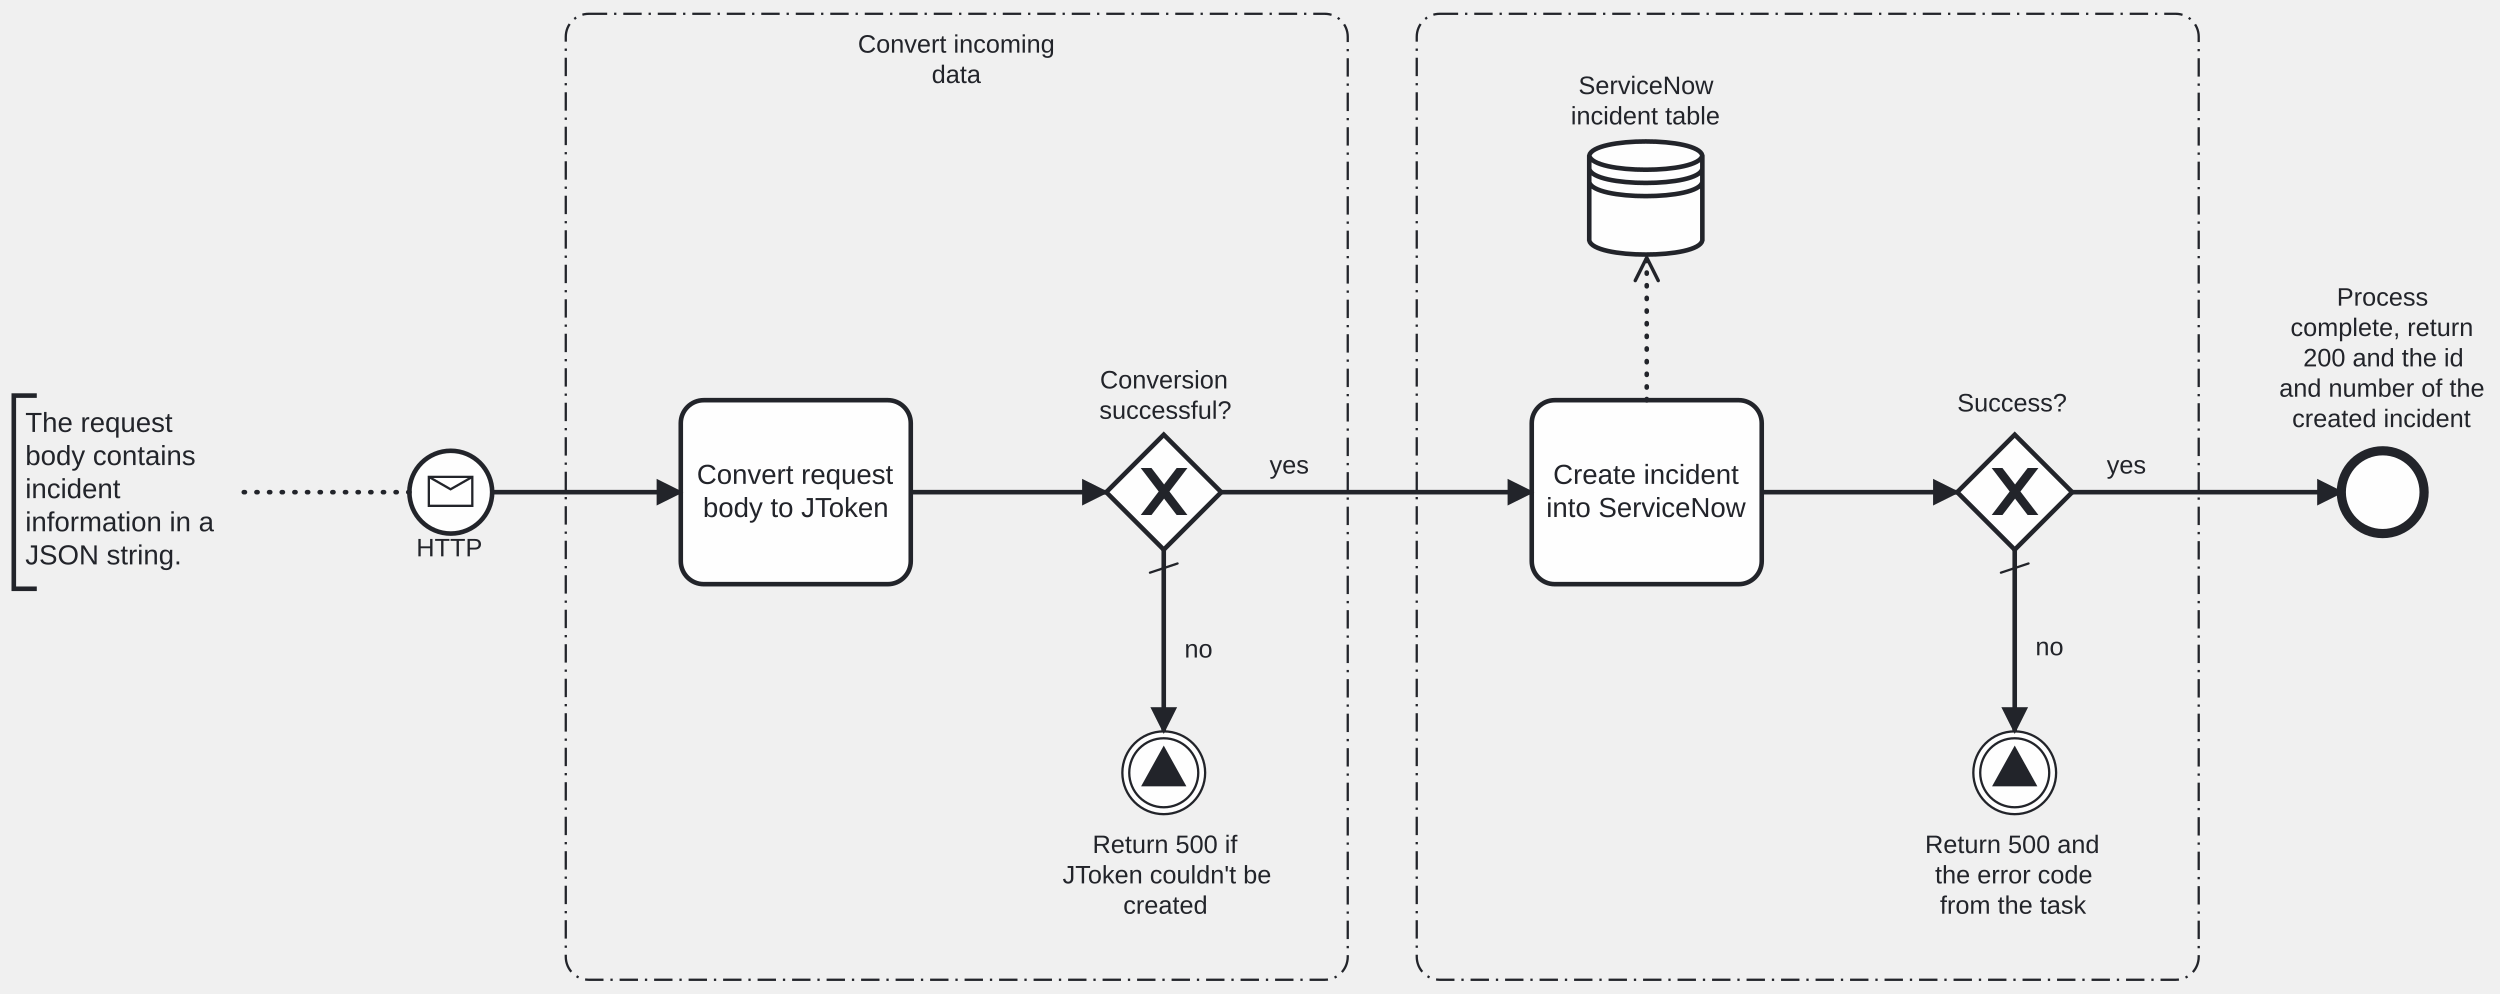
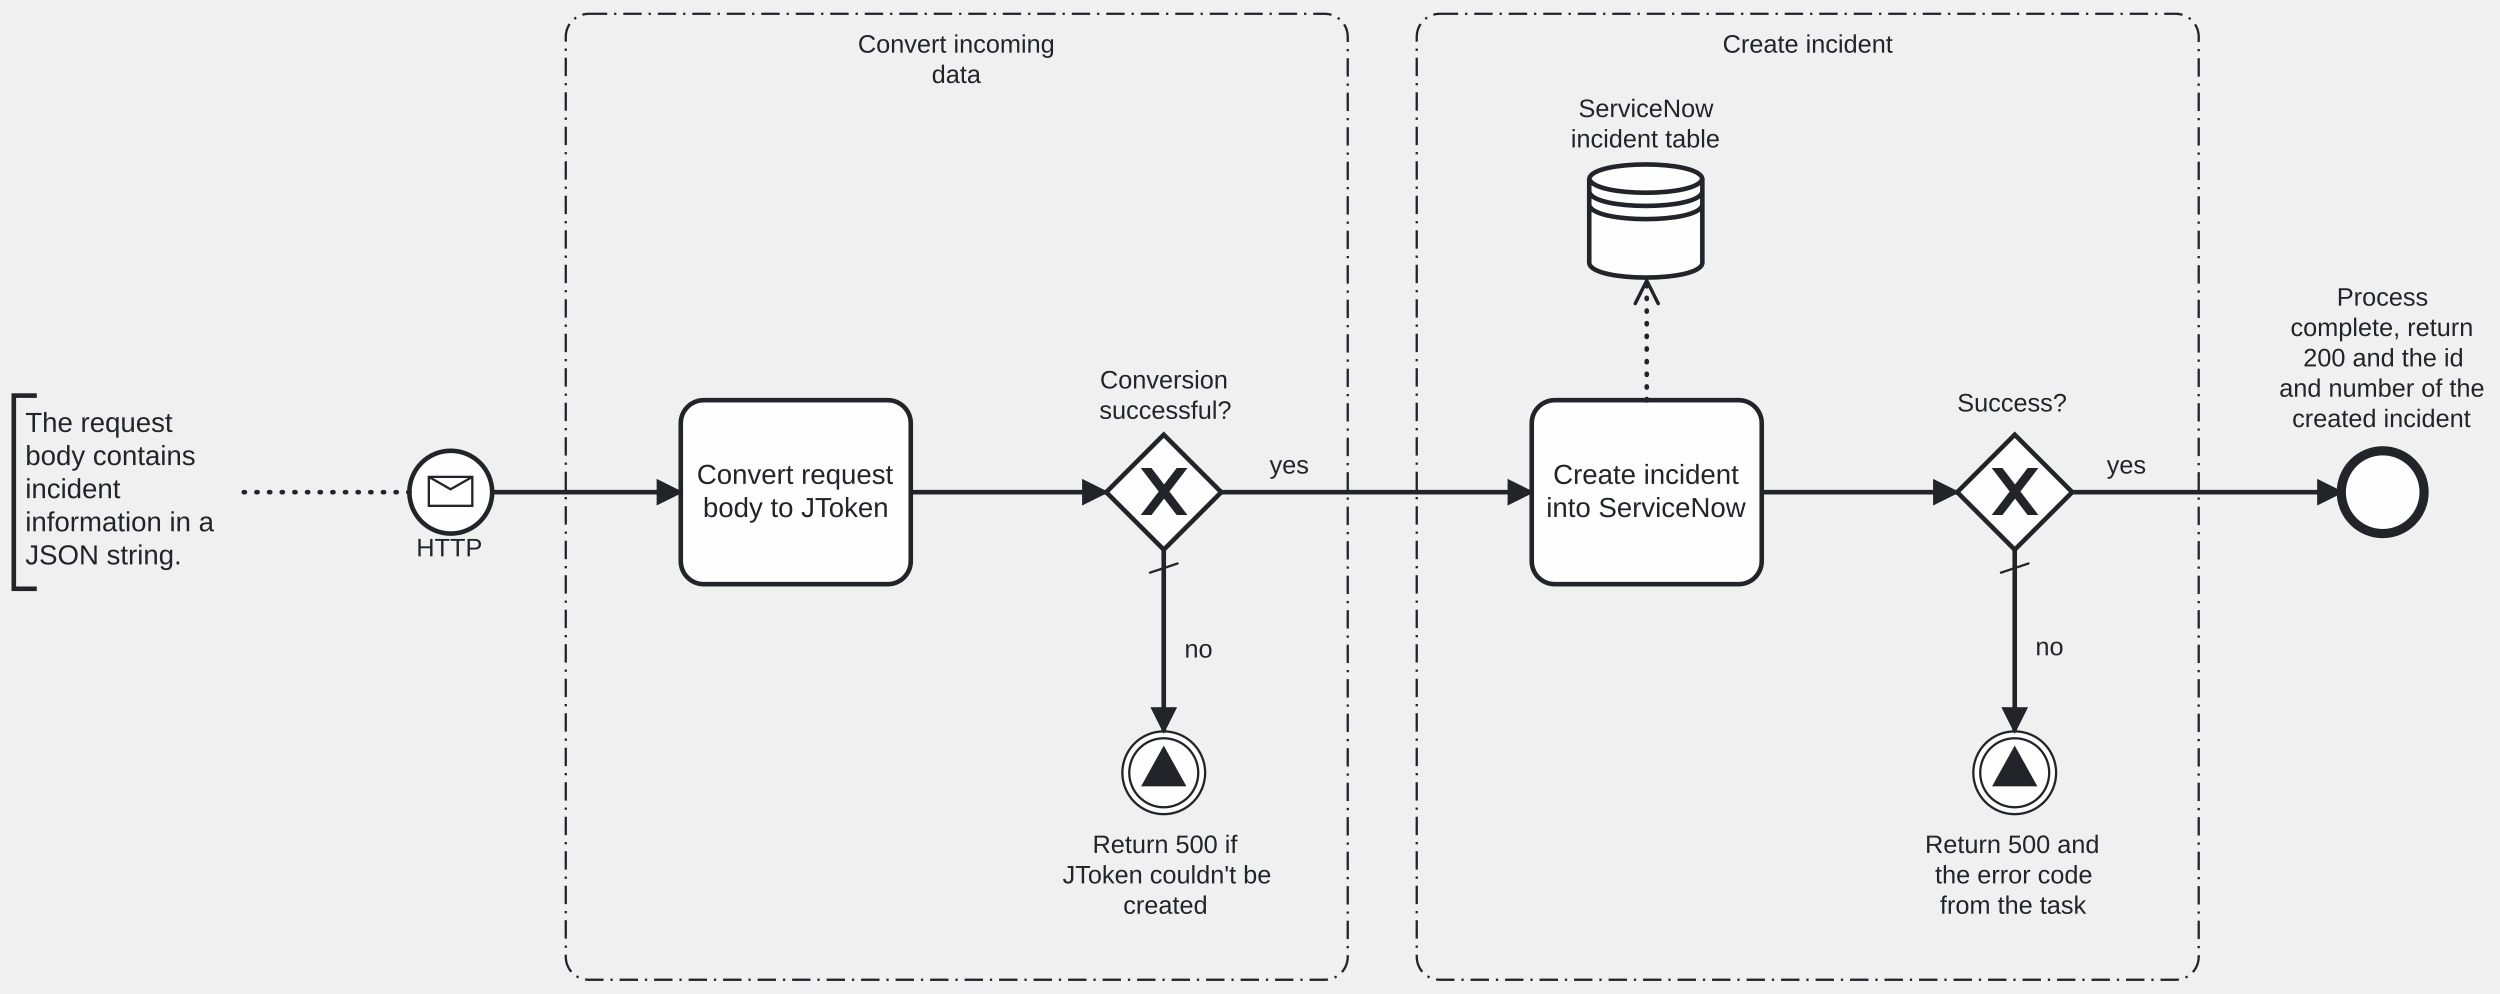
<svg xmlns="http://www.w3.org/2000/svg" width="1087" height="432" viewBox="284 44 1087 432" version="1.1">
  <defs>
-     <marker id="association-end-_FFFFFF-hsl_225_10_15_-25hxjv2nbb4nf8izo8qj4i98a" viewBox="0 0 20 20" refX="12" refY="10" markerWidth="10" markerHeight="10" orient="auto">
+     <marker id="association-end-_FFFFFF-hsl_225_10_15_-2j806btnsemmbc41x1rr88en9" viewBox="0 0 20 20" refX="12" refY="10" markerWidth="10" markerHeight="10" orient="auto">
      <path d="M 1 5 L 11 10 L 1 15" style="fill: none; stroke-width: 1.5px; stroke-linecap: round; stroke-dasharray: 10000, 1; stroke: rgb(34, 36, 42);" />
    </marker>
-     <marker id="sequenceflow-end-_FFFFFF-hsl_225_10_15_-25hxjv2nbb4nf8izo8qj4i98a" viewBox="0 0 20 20" refX="11" refY="10" markerWidth="10" markerHeight="10" orient="auto">
+     <marker id="sequenceflow-end-_FFFFFF-hsl_225_10_15_-2j806btnsemmbc41x1rr88en9" viewBox="0 0 20 20" refX="11" refY="10" markerWidth="10" markerHeight="10" orient="auto">
      <path d="M 1 5 L 11 10 L 1 15 Z" style="fill: rgb(34, 36, 42); stroke-width: 1px; stroke-linecap: round; stroke-dasharray: 10000, 1; stroke: rgb(34, 36, 42);" />
    </marker>
-     <marker id="conditional-default-flow-marker-_FFFFFF-hsl_225_10_15_-25hxjv2nbb4nf8izo8qj4i98a" viewBox="0 0 20 20" refX="0" refY="10" markerWidth="10" markerHeight="10" orient="auto">
+     <marker id="conditional-default-flow-marker-_FFFFFF-hsl_225_10_15_-2j806btnsemmbc41x1rr88en9" viewBox="0 0 20 20" refX="0" refY="10" markerWidth="10" markerHeight="10" orient="auto">
      <path d="M 6 4 L 10 16" style="fill: rgb(34, 36, 42); stroke-width: 1px; stroke-linecap: round; stroke-dasharray: 10000, 1; stroke: rgb(34, 36, 42);" />
    </marker>
  </defs>
  <g class="djs-group">
    <g class="djs-element djs-shape" data-element-id="StartEvent_1" style="display: block;" transform="matrix(1 0 0 1 462 240)">
      <g class="djs-visual">
        <circle cx="18" cy="18" r="18" style="stroke: rgb(34, 36, 42); stroke-width: 2px; fill: rgb(255, 255, 255); fill-opacity: 0.95;" />
        <path d="m 8.46,11.34 l 0,12.6 l 18.9,0 l 0,-12.6 z l 9.45,5.4 l 9.45,-5.4" style="fill: rgb(255, 255, 255); stroke-width: 1px; stroke: rgb(34, 36, 42);" />
      </g>
      <rect class="djs-hit djs-hit-all" x="0" y="0" width="36" height="36" style="fill: none; stroke-opacity: 0; stroke: white; stroke-width: 15px;" />
      <rect x="-6" y="-6" rx="3" width="48" height="48" class="djs-outline" style="fill: none;" />
    </g>
  </g>
  <g class="djs-group">
    <g class="djs-element djs-shape" data-element-id="StartEvent_1_label" style="display: block;" transform="matrix(1 0 0 1 465 276)">
      <g class="djs-visual">
        <text lineHeight="1.2" class="djs-label" style="font-family: Arial, sans-serif; font-size: 11px; font-weight: normal; fill: rgb(34, 36, 42);">
          <tspan x="0" y="9.9">HTTP</tspan>
        </text>
      </g>
      <rect class="djs-hit djs-hit-all" x="0" y="0" width="30" height="14" style="fill: none; stroke-opacity: 0; stroke: white; stroke-width: 15px;" />
      <rect x="-6" y="-6" rx="3" width="42" height="26" class="djs-outline" style="fill: none;" />
    </g>
  </g>
  <g class="djs-group">
    <g class="djs-element djs-shape" data-element-id="Activity_0xjcdr9" style="display: block;" transform="matrix(1 0 0 1 950 218)">
      <g class="djs-visual">
        <rect x="0" y="0" width="100" height="80" rx="10" ry="10" style="stroke: rgb(34, 36, 42); stroke-width: 2px; fill: rgb(255, 255, 255); fill-opacity: 0.95;" />
        <text lineHeight="1.2" class="djs-label" style="font-family: Arial, sans-serif; font-size: 12px; font-weight: normal; fill: rgb(34, 36, 42);">
          <tspan x="9.311" y="36.4">Create incident </tspan>
          <tspan x="6.316" y="50.8">into ServiceNow</tspan>
        </text>
      </g>
      <rect class="djs-hit djs-hit-all" x="0" y="0" width="100" height="80" style="fill: none; stroke-opacity: 0; stroke: white; stroke-width: 15px;" />
      <rect x="-6" y="-6" rx="3" width="112" height="92" class="djs-outline" style="fill: none;" />
    </g>
  </g>
  <g class="djs-group">
    <g class="djs-element djs-shape" data-element-id="Gateway_0ylhidb" style="display: block;" transform="matrix(1 0 0 1 1135 233)">
      <g class="djs-visual">
        <polygon points="25,0 50,25 25,50 0,25" style="stroke: rgb(34, 36, 42); stroke-width: 2px; fill: rgb(255, 255, 255); fill-opacity: 0.95;" />
        <path d="m 16,15 7.429,9.714 -7.429,9.714 3.429,0 5.714,-7.464 5.714,7.464 3.429,0 -7.429,-9.714 7.429,-9.714 -3.429,0 -5.714,7.464 -5.714,-7.464 -3.429,0 z" style="fill: rgb(34, 36, 42); stroke-width: 1px; stroke: rgb(34, 36, 42);" />
      </g>
      <rect class="djs-hit djs-hit-all" x="0" y="0" width="50" height="50" style="fill: none; stroke-opacity: 0; stroke: white; stroke-width: 15px;" />
      <rect x="-6" y="-6" rx="3" width="62" height="62" class="djs-outline" style="fill: none;" />
    </g>
  </g>
  <g class="djs-group">
    <g class="djs-element djs-shape" data-element-id="Gateway_0ylhidb_label" style="display: block;" transform="matrix(1 0 0 1 1135 213)">
      <g class="djs-visual">
        <text lineHeight="1.2" class="djs-label" style="font-family: Arial, sans-serif; font-size: 11px; font-weight: normal; fill: rgb(34, 36, 42);">
          <tspan x="0" y="9.9">Success?</tspan>
        </text>
      </g>
      <rect class="djs-hit djs-hit-all" x="0" y="0" width="49" height="14" style="fill: none; stroke-opacity: 0; stroke: white; stroke-width: 15px;" />
      <rect x="-6" y="-6" rx="3" width="61" height="26" class="djs-outline" style="fill: none;" />
    </g>
  </g>
  <g class="djs-group">
    <g class="djs-element djs-shape" data-element-id="Event_0plfp60" style="display: block;" transform="matrix(1 0 0 1 1302 240)">
      <g class="djs-visual">
        <circle cx="18" cy="18" r="18" style="stroke: rgb(34, 36, 42); stroke-width: 4px; fill: rgb(255, 255, 255); fill-opacity: 0.95;" />
      </g>
      <rect class="djs-hit djs-hit-all" x="0" y="0" width="36" height="36" style="fill: none; stroke-opacity: 0; stroke: white; stroke-width: 15px;" />
      <rect x="-6" y="-6" rx="3" width="48" height="48" class="djs-outline" style="fill: none;" />
    </g>
  </g>
  <g class="djs-group">
    <g class="djs-element djs-shape" data-element-id="Event_0plfp60_label" style="display: block;" transform="matrix(1 0 0 1 1275 167)">
      <g class="djs-visual">
        <text lineHeight="1.2" class="djs-label" style="font-family: Arial, sans-serif; font-size: 11px; font-weight: normal; fill: rgb(34, 36, 42);">
          <tspan x="25.041" y="9.9">Process </tspan>
          <tspan x="4.901" y="23.1">complete, return </tspan>
          <tspan x="10.445" y="36.3">200 and the id </tspan>
          <tspan x="0" y="49.5">and number of the</tspan>
          <tspan x="5.614" y="62.7">created incident</tspan>
        </text>
      </g>
      <rect class="djs-hit djs-hit-all" x="0" y="0" width="90" height="66" style="fill: none; stroke-opacity: 0; stroke: white; stroke-width: 15px;" />
      <rect x="-6" y="-6" rx="3" width="102" height="78" class="djs-outline" style="fill: none;" />
    </g>
  </g>
  <g class="djs-group">
    <g class="djs-element djs-shape" data-element-id="Event_0dpbl5u" style="display: block;" transform="matrix(1 0 0 1 1142 362)">
      <g class="djs-visual">
        <circle cx="18" cy="18" r="18" style="stroke: rgb(34, 36, 42); stroke-width: 1px; fill: rgb(255, 255, 255); fill-opacity: 0.95;" />
        <circle cx="18" cy="18" r="15" style="stroke: rgb(34, 36, 42); stroke-width: 1px; fill: none;" />
        <path d="M 18,7.2 l 9,16.2 l -18,0 Z" style="fill: rgb(34, 36, 42); stroke-width: 1px; stroke: rgb(34, 36, 42);" />
      </g>
      <rect class="djs-hit djs-hit-all" x="0" y="0" width="36" height="36" style="fill: none; stroke-opacity: 0; stroke: white; stroke-width: 15px;" />
      <rect x="-6" y="-6" rx="3" width="48" height="48" class="djs-outline" style="fill: none;" />
    </g>
  </g>
  <g class="djs-group">
    <g class="djs-element djs-shape" data-element-id="Event_0dpbl5u_label" style="display: block;" transform="matrix(1 0 0 1 1121 405)">
      <g class="djs-visual">
        <text lineHeight="1.2" class="djs-label" style="font-family: Arial, sans-serif; font-size: 11px; font-weight: normal; fill: rgb(34, 36, 42);">
          <tspan x="0" y="9.9">Return 500 and </tspan>
          <tspan x="4.343" y="23.1">the error code </tspan>
          <tspan x="6.486" y="36.3">from the task</tspan>
        </text>
      </g>
      <rect class="djs-hit djs-hit-all" x="0" y="0" width="77" height="40" style="fill: none; stroke-opacity: 0; stroke: white; stroke-width: 15px;" />
      <rect x="-6" y="-6" rx="3" width="89" height="52" class="djs-outline" style="fill: none;" />
    </g>
  </g>
  <g class="djs-group">
-     <g class="djs-element djs-shape" data-element-id="DataStoreReference_1fmjjh9" style="display: block;" transform="matrix(1 0 0 1 975 105)">
+     <g class="djs-element djs-shape" data-element-id="DataStoreReference_1fmjjh9" style="display: block;" transform="matrix(1 0 0 1 975 115)">
      <g class="djs-visual">
        <path d="m  0,6.65 l  0,36.885 c  1.639,8.197 47.541,8.197  49.18,0 l  0,-36.885 c -1.639,-8.197 -47.541,-8.197 -49.18,0c  1.639,8.197 47.541,8.197  49.18,0 m  -49.18,5.738c  1.639,8.197 47.541,8.197 49.18,0m  -49.18,5.738c  1.639,8.197 47.541,8.197  49.18,0" style="fill: rgb(255, 255, 255); stroke-width: 2px; stroke: rgb(34, 36, 42); fill-opacity: 0.95;" />
      </g>
      <rect class="djs-hit djs-hit-all" x="0" y="0" width="50" height="50" style="fill: none; stroke-opacity: 0; stroke: white; stroke-width: 15px;" />
      <rect x="-6" y="-6" rx="3" width="62" height="62" class="djs-outline" style="fill: none;" />
    </g>
  </g>
  <g class="djs-group">
-     <g class="djs-element djs-shape" data-element-id="DataStoreReference_1fmjjh9_label" style="display: block;" transform="matrix(1 0 0 1 967 75)">
+     <g class="djs-element djs-shape" data-element-id="DataStoreReference_1fmjjh9_label" style="display: block;" transform="matrix(1 0 0 1 967 85)">
      <g class="djs-visual">
        <text lineHeight="1.2" class="djs-label" style="font-family: Arial, sans-serif; font-size: 11px; font-weight: normal; fill: rgb(34, 36, 42);">
          <tspan x="3.316" y="9.9">ServiceNow </tspan>
          <tspan x="0" y="23.1">incident table</tspan>
        </text>
      </g>
      <rect class="djs-hit djs-hit-all" x="0" y="0" width="66" height="27" style="fill: none; stroke-opacity: 0; stroke: white; stroke-width: 15px;" />
      <rect x="-6" y="-6" rx="3" width="78" height="39" class="djs-outline" style="fill: none;" />
    </g>
  </g>
  <g class="djs-group">
    <g class="djs-element djs-shape" data-element-id="Activity_02qu1ux" style="display: block;" transform="matrix(1 0 0 1 580 218)">
      <g class="djs-visual">
        <rect x="0" y="0" width="100" height="80" rx="10" ry="10" style="stroke: rgb(34, 36, 42); stroke-width: 2px; fill: rgb(255, 255, 255); fill-opacity: 0.95;" />
        <text lineHeight="1.2" class="djs-label" style="font-family: Arial, sans-serif; font-size: 12px; font-weight: normal; fill: rgb(34, 36, 42);">
          <tspan x="6.979" y="36.4">Convert request</tspan>
          <tspan x="9.635" y="50.8">body to JToken</tspan>
        </text>
      </g>
      <rect class="djs-hit djs-hit-all" x="0" y="0" width="100" height="80" style="fill: none; stroke-opacity: 0; stroke: white; stroke-width: 15px;" />
      <rect x="-6" y="-6" rx="3" width="112" height="92" class="djs-outline" style="fill: none;" />
    </g>
  </g>
  <g class="djs-group">
    <g class="djs-element djs-shape" data-element-id="Gateway_143g20b" style="display: block;" transform="matrix(1 0 0 1 765 233)">
      <g class="djs-visual">
        <polygon points="25,0 50,25 25,50 0,25" style="stroke: rgb(34, 36, 42); stroke-width: 2px; fill: rgb(255, 255, 255); fill-opacity: 0.95;" />
        <path d="m 16,15 7.429,9.714 -7.429,9.714 3.429,0 5.714,-7.464 5.714,7.464 3.429,0 -7.429,-9.714 7.429,-9.714 -3.429,0 -5.714,7.464 -5.714,-7.464 -3.429,0 z" style="fill: rgb(34, 36, 42); stroke-width: 1px; stroke: rgb(34, 36, 42);" />
      </g>
      <rect class="djs-hit djs-hit-all" x="0" y="0" width="50" height="50" style="fill: none; stroke-opacity: 0; stroke: white; stroke-width: 15px;" />
      <rect x="-6" y="-6" rx="3" width="62" height="62" class="djs-outline" style="fill: none;" />
    </g>
  </g>
  <g class="djs-group">
    <g class="djs-element djs-shape" data-element-id="Gateway_143g20b_label" style="display: block;" transform="matrix(1 0 0 1 762 203)">
      <g class="djs-visual">
        <text lineHeight="1.2" class="djs-label" style="font-family: Arial, sans-serif; font-size: 11px; font-weight: normal; fill: rgb(34, 36, 42);">
          <tspan x="0.249" y="9.9">Conversion </tspan>
          <tspan x="0" y="23.1">successful?</tspan>
        </text>
      </g>
      <rect class="djs-hit djs-hit-all" x="0" y="0" width="57" height="27" style="fill: none; stroke-opacity: 0; stroke: white; stroke-width: 15px;" />
      <rect x="-6" y="-6" rx="3" width="69" height="39" class="djs-outline" style="fill: none;" />
    </g>
  </g>
  <g class="djs-group">
    <g class="djs-element djs-shape" data-element-id="Event_1plumsy" style="display: block;" transform="matrix(1 0 0 1 772 362)">
      <g class="djs-visual">
        <circle cx="18" cy="18" r="18" style="stroke: rgb(34, 36, 42); stroke-width: 1px; fill: rgb(255, 255, 255); fill-opacity: 0.95;" />
        <circle cx="18" cy="18" r="15" style="stroke: rgb(34, 36, 42); stroke-width: 1px; fill: none;" />
        <path d="M 18,7.2 l 9,16.2 l -18,0 Z" style="fill: rgb(34, 36, 42); stroke-width: 1px; stroke: rgb(34, 36, 42);" />
      </g>
      <rect class="djs-hit djs-hit-all" x="0" y="0" width="36" height="36" style="fill: none; stroke-opacity: 0; stroke: white; stroke-width: 15px;" />
      <rect x="-6" y="-6" rx="3" width="48" height="48" class="djs-outline" style="fill: none;" />
    </g>
  </g>
  <g class="djs-group">
    <g class="djs-element djs-shape" data-element-id="Event_1plumsy_label" style="display: block;" transform="matrix(1 0 0 1 746 405)">
      <g class="djs-visual">
        <text lineHeight="1.2" class="djs-label" style="font-family: Arial, sans-serif; font-size: 11px; font-weight: normal; fill: rgb(34, 36, 42);">
          <tspan x="13.031" y="9.9">Return 500 if </tspan>
          <tspan x="0" y="23.1">JToken couldn't be</tspan>
          <tspan x="26.374" y="36.3">created</tspan>
        </text>
      </g>
      <rect class="djs-hit djs-hit-all" x="0" y="0" width="90" height="40" style="fill: none; stroke-opacity: 0; stroke: white; stroke-width: 15px;" />
      <rect x="-6" y="-6" rx="3" width="102" height="52" class="djs-outline" style="fill: none;" />
    </g>
  </g>
  <g class="djs-group">
    <g class="djs-element djs-shape" data-element-id="TextAnnotation_0amdfyz" style="display: block;" transform="matrix(1 0 0 1 290 216)">
      <g class="djs-visual">
        <rect x="0" y="0" width="100" height="84" rx="0" ry="0" style="stroke: none; stroke-width: 2px; fill: none;" />
        <path d="m 0, 0 m 10,0 l -10,0 l 0,84 l 10,0" style="fill: none; stroke-width: 2px; stroke: rgb(34, 36, 42);" />
        <text lineHeight="1.2" class="djs-label" style="font-family: Arial, sans-serif; font-size: 12px; font-weight: normal; fill: rgb(34, 36, 42);">
          <tspan x="5" y="15.8">The request </tspan>
          <tspan x="5" y="30.2">body contains </tspan>
          <tspan x="5" y="44.6">incident </tspan>
          <tspan x="5" y="59">information in a </tspan>
          <tspan x="5" y="73.4">JSON string.</tspan>
        </text>
      </g>
      <rect class="djs-hit djs-hit-all" x="0" y="0" width="100" height="84" style="fill: none; stroke-opacity: 0; stroke: white; stroke-width: 15px;" />
      <rect x="-6" y="-6" rx="3" width="112" height="96" class="djs-outline" style="fill: none;" />
    </g>
  </g>
  <g class="djs-group">
    <g class="djs-element djs-shape djs-frame" data-element-id="Group_0xky16s" style="display: block;" transform="matrix(1 0 0 1 530 50)">
      <g class="djs-visual">
        <rect x="0" y="0" width="340" height="420" rx="10" ry="10" style="stroke: rgb(34, 36, 42); stroke-width: 1px; fill: none; stroke-dasharray: 8, 3, 1, 3; pointer-events: none;" />
      </g>
      <rect class="djs-hit djs-hit-stroke" x="0" y="0" width="340" height="420" style="fill: none; stroke-opacity: 0; stroke: white; stroke-width: 15px;" />
      <rect x="-6" y="-6" rx="3" width="352" height="432" class="djs-outline" style="fill: none;" />
    </g>
  </g>
  <g class="djs-group">
    <g class="djs-element djs-shape" data-element-id="Group_0xky16s_label" style="display: block;" transform="matrix(1 0 0 1 657 57)">
      <g class="djs-visual">
        <text lineHeight="1.2" class="djs-label" style="font-family: Arial, sans-serif; font-size: 11px; font-weight: normal; fill: rgb(34, 36, 42);">
          <tspan x="0" y="9.9">Convert incoming </tspan>
          <tspan x="32.092" y="23.1">data</tspan>
        </text>
      </g>
      <rect class="djs-hit djs-hit-all" x="0" y="0" width="87" height="27" style="fill: none; stroke-opacity: 0; stroke: white; stroke-width: 15px;" />
      <rect x="-6" y="-6" rx="3" width="99" height="39" class="djs-outline" style="fill: none;" />
    </g>
  </g>
  <g class="djs-group">
    <g class="djs-element djs-shape djs-frame" data-element-id="Group_06gr04u" style="display: block;" transform="matrix(1 0 0 1 900 50)">
      <g class="djs-visual">
        <rect x="0" y="0" width="340" height="420" rx="10" ry="10" style="stroke: rgb(34, 36, 42); stroke-width: 1px; fill: none; stroke-dasharray: 8, 3, 1, 3; pointer-events: none;" />
      </g>
      <rect class="djs-hit djs-hit-stroke" x="0" y="0" width="340" height="420" style="fill: none; stroke-opacity: 0; stroke: white; stroke-width: 15px;" />
      <rect x="-6" y="-6" rx="3" width="352" height="432" class="djs-outline" style="fill: none;" />
    </g>
  </g>
  <g class="djs-group">
+     <g class="djs-element djs-shape" data-element-id="Group_06gr04u_label" style="display: block;" transform="matrix(1 0 0 1 1033 57)">
+       <g class="djs-visual">
+         <text lineHeight="1.2" class="djs-label" style="font-family: Arial, sans-serif; font-size: 11px; font-weight: normal; fill: rgb(34, 36, 42);">
+           <tspan x="0" y="9.9">Create incident</tspan>
+         </text>
+       </g>
+       <rect class="djs-hit djs-hit-all" x="0" y="0" width="75" height="14" style="fill: none; stroke-opacity: 0; stroke: white; stroke-width: 15px;" />
+       <rect x="-6" y="-6" rx="3" width="87" height="26" class="djs-outline" style="fill: none;" />
+     </g>
+   </g>
+   <g class="djs-group">
    <g class="djs-element djs-connection" data-element-id="DataOutputAssociation_0x95v3o" style="display: block;">
      <g class="djs-visual">
-         <polyline points="1000,218 1000,155 " style="fill: none; stroke: rgb(34, 36, 42); stroke-width: 2px; stroke-dasharray: 0.5, 5; stroke-linecap: round; stroke-linejoin: round; marker-end: url('#association-end-_FFFFFF-hsl_225_10_15_-25hxjv2nbb4nf8izo8qj4i98a');" />
-       </g>
-       <polyline points="1000,218 1000,155 " class="djs-hit djs-hit-stroke" style="fill: none; stroke-opacity: 0; stroke: white; stroke-width: 15px;" />
-       <rect x="994" y="149" rx="3" width="12" height="75" class="djs-outline" style="fill: none;" />
+         <polyline points="1000,218 1000,165 " style="fill: none; stroke: rgb(34, 36, 42); stroke-width: 2px; stroke-dasharray: 0.5, 5; stroke-linecap: round; stroke-linejoin: round; marker-end: url('#association-end-_FFFFFF-hsl_225_10_15_-2j806btnsemmbc41x1rr88en9');" />
+       </g>
+       <polyline points="1000,218 1000,165 " class="djs-hit djs-hit-stroke" style="fill: none; stroke-opacity: 0; stroke: white; stroke-width: 15px;" />
+       <rect x="994" y="159" rx="3" width="12" height="65" class="djs-outline" style="fill: none;" />
    </g>
  </g>
  <g class="djs-group">
    <g class="djs-element djs-connection" data-element-id="Flow_1sfnt3x" style="display: block;">
      <g class="djs-visual">
-         <path d="m  1050,258L1135,258 " style="fill: none; stroke-width: 2px; stroke: rgb(34, 36, 42); stroke-linejoin: round; marker-end: url('#sequenceflow-end-_FFFFFF-hsl_225_10_15_-25hxjv2nbb4nf8izo8qj4i98a');" />
+         <path d="m  1050,258L1135,258 " style="fill: none; stroke-width: 2px; stroke: rgb(34, 36, 42); stroke-linejoin: round; marker-end: url('#sequenceflow-end-_FFFFFF-hsl_225_10_15_-2j806btnsemmbc41x1rr88en9');" />
      </g>
      <polyline points="1050,258 1135,258 " class="djs-hit djs-hit-stroke" style="fill: none; stroke-opacity: 0; stroke: white; stroke-width: 15px;" />
      <rect x="1044" y="252" rx="3" width="97" height="12" class="djs-outline" style="fill: none;" />
    </g>
  </g>
  <g class="djs-group">
    <g class="djs-element djs-connection" data-element-id="Flow_1t02wts" style="display: block;">
      <g class="djs-visual">
-         <path d="m  1185,258L1302,258 " style="fill: none; stroke-width: 2px; stroke: rgb(34, 36, 42); stroke-linejoin: round; marker-end: url('#sequenceflow-end-_FFFFFF-hsl_225_10_15_-25hxjv2nbb4nf8izo8qj4i98a');" />
+         <path d="m  1185,258L1302,258 " style="fill: none; stroke-width: 2px; stroke: rgb(34, 36, 42); stroke-linejoin: round; marker-end: url('#sequenceflow-end-_FFFFFF-hsl_225_10_15_-2j806btnsemmbc41x1rr88en9');" />
      </g>
      <polyline points="1185,258 1302,258 " class="djs-hit djs-hit-stroke" style="fill: none; stroke-opacity: 0; stroke: white; stroke-width: 15px;" />
      <rect x="1179" y="252" rx="3" width="129" height="12" class="djs-outline" style="fill: none;" />
    </g>
  </g>
  <g class="djs-group">
    <g class="djs-element djs-shape" data-element-id="Flow_1t02wts_label" style="display: block;" transform="matrix(1 0 0 1 1200 240)">
      <g class="djs-visual">
        <text lineHeight="1.2" class="djs-label" style="font-family: Arial, sans-serif; font-size: 11px; font-weight: normal; fill: rgb(34, 36, 42);">
          <tspan x="0" y="9.9">yes</tspan>
        </text>
      </g>
      <rect class="djs-hit djs-hit-all" x="0" y="0" width="16" height="14" style="fill: none; stroke-opacity: 0; stroke: white; stroke-width: 15px;" />
      <rect x="-6" y="-6" rx="3" width="28" height="26" class="djs-outline" style="fill: none;" />
    </g>
  </g>
  <g class="djs-group">
    <g class="djs-element djs-connection" data-element-id="Flow_0tbh1fv" style="display: block;">
      <g class="djs-visual">
-         <path d="m  1160,283L1160,362 " style="fill: none; stroke-width: 2px; stroke: rgb(34, 36, 42); stroke-linejoin: round; marker-end: url('#sequenceflow-end-_FFFFFF-hsl_225_10_15_-25hxjv2nbb4nf8izo8qj4i98a'); marker-start: url('#conditional-default-flow-marker-_FFFFFF-hsl_225_10_15_-25hxjv2nbb4nf8izo8qj4i98a');" />
+         <path d="m  1160,283L1160,362 " style="fill: none; stroke-width: 2px; stroke: rgb(34, 36, 42); stroke-linejoin: round; marker-end: url('#sequenceflow-end-_FFFFFF-hsl_225_10_15_-2j806btnsemmbc41x1rr88en9'); marker-start: url('#conditional-default-flow-marker-_FFFFFF-hsl_225_10_15_-2j806btnsemmbc41x1rr88en9');" />
      </g>
      <polyline points="1160,283 1160,362 " class="djs-hit djs-hit-stroke" style="fill: none; stroke-opacity: 0; stroke: white; stroke-width: 15px;" />
      <rect x="1154" y="277" rx="3" width="12" height="91" class="djs-outline" style="fill: none;" />
    </g>
  </g>
  <g class="djs-group">
    <g class="djs-element djs-shape" data-element-id="Flow_0tbh1fv_label" style="display: block;" transform="matrix(1 0 0 1 1169 319)">
      <g class="djs-visual">
        <text lineHeight="1.2" class="djs-label" style="font-family: Arial, sans-serif; font-size: 11px; font-weight: normal; fill: rgb(34, 36, 42);">
          <tspan x="0" y="9.9">no</tspan>
        </text>
      </g>
      <rect class="djs-hit djs-hit-all" x="0" y="0" width="13" height="14" style="fill: none; stroke-opacity: 0; stroke: white; stroke-width: 15px;" />
      <rect x="-6" y="-6" rx="3" width="25" height="26" class="djs-outline" style="fill: none;" />
    </g>
  </g>
  <g class="djs-group">
    <g class="djs-element djs-connection" data-element-id="Flow_1frbchm" style="display: block;">
      <g class="djs-visual">
-         <path d="m  498,258L580,258 " style="fill: none; stroke-width: 2px; stroke: rgb(34, 36, 42); stroke-linejoin: round; marker-end: url('#sequenceflow-end-_FFFFFF-hsl_225_10_15_-25hxjv2nbb4nf8izo8qj4i98a');" />
+         <path d="m  498,258L580,258 " style="fill: none; stroke-width: 2px; stroke: rgb(34, 36, 42); stroke-linejoin: round; marker-end: url('#sequenceflow-end-_FFFFFF-hsl_225_10_15_-2j806btnsemmbc41x1rr88en9');" />
      </g>
      <polyline points="498,258 580,258 " class="djs-hit djs-hit-stroke" style="fill: none; stroke-opacity: 0; stroke: white; stroke-width: 15px;" />
      <rect x="492" y="252" rx="3" width="94" height="12" class="djs-outline" style="fill: none;" />
    </g>
  </g>
  <g class="djs-group">
    <g class="djs-element djs-connection" data-element-id="Flow_1nfy7ft" style="display: block;">
      <g class="djs-visual">
-         <path d="m  680,258L765,258 " style="fill: none; stroke-width: 2px; stroke: rgb(34, 36, 42); stroke-linejoin: round; marker-end: url('#sequenceflow-end-_FFFFFF-hsl_225_10_15_-25hxjv2nbb4nf8izo8qj4i98a');" />
+         <path d="m  680,258L765,258 " style="fill: none; stroke-width: 2px; stroke: rgb(34, 36, 42); stroke-linejoin: round; marker-end: url('#sequenceflow-end-_FFFFFF-hsl_225_10_15_-2j806btnsemmbc41x1rr88en9');" />
      </g>
      <polyline points="680,258 765,258 " class="djs-hit djs-hit-stroke" style="fill: none; stroke-opacity: 0; stroke: white; stroke-width: 15px;" />
      <rect x="674" y="252" rx="3" width="97" height="12" class="djs-outline" style="fill: none;" />
    </g>
  </g>
  <g class="djs-group">
    <g class="djs-element djs-connection" data-element-id="Flow_0mmnu2p" style="display: block;">
      <g class="djs-visual">
-         <path d="m  815,258L950,258 " style="fill: none; stroke-width: 2px; stroke: rgb(34, 36, 42); stroke-linejoin: round; marker-end: url('#sequenceflow-end-_FFFFFF-hsl_225_10_15_-25hxjv2nbb4nf8izo8qj4i98a');" />
+         <path d="m  815,258L950,258 " style="fill: none; stroke-width: 2px; stroke: rgb(34, 36, 42); stroke-linejoin: round; marker-end: url('#sequenceflow-end-_FFFFFF-hsl_225_10_15_-2j806btnsemmbc41x1rr88en9');" />
      </g>
      <polyline points="815,258 950,258 " class="djs-hit djs-hit-stroke" style="fill: none; stroke-opacity: 0; stroke: white; stroke-width: 15px;" />
      <rect x="809" y="252" rx="3" width="147" height="12" class="djs-outline" style="fill: none;" />
    </g>
  </g>
  <g class="djs-group">
    <g class="djs-element djs-shape" data-element-id="Flow_0mmnu2p_label" style="display: block;" transform="matrix(1 0 0 1 836 240)">
      <g class="djs-visual">
        <text lineHeight="1.2" class="djs-label" style="font-family: Arial, sans-serif; font-size: 11px; font-weight: normal; fill: rgb(34, 36, 42);">
          <tspan x="0" y="9.9">yes</tspan>
        </text>
      </g>
      <rect class="djs-hit djs-hit-all" x="0" y="0" width="16" height="14" style="fill: none; stroke-opacity: 0; stroke: white; stroke-width: 15px;" />
      <rect x="-6" y="-6" rx="3" width="28" height="26" class="djs-outline" style="fill: none;" />
    </g>
  </g>
  <g class="djs-group">
    <g class="djs-element djs-connection" data-element-id="Flow_0e8zcnz" style="display: block;">
      <g class="djs-visual">
-         <path d="m  790,283L790,362 " style="fill: none; stroke-width: 2px; stroke: rgb(34, 36, 42); stroke-linejoin: round; marker-end: url('#sequenceflow-end-_FFFFFF-hsl_225_10_15_-25hxjv2nbb4nf8izo8qj4i98a'); marker-start: url('#conditional-default-flow-marker-_FFFFFF-hsl_225_10_15_-25hxjv2nbb4nf8izo8qj4i98a');" />
+         <path d="m  790,283L790,362 " style="fill: none; stroke-width: 2px; stroke: rgb(34, 36, 42); stroke-linejoin: round; marker-end: url('#sequenceflow-end-_FFFFFF-hsl_225_10_15_-2j806btnsemmbc41x1rr88en9'); marker-start: url('#conditional-default-flow-marker-_FFFFFF-hsl_225_10_15_-2j806btnsemmbc41x1rr88en9');" />
      </g>
      <polyline points="790,283 790,362 " class="djs-hit djs-hit-stroke" style="fill: none; stroke-opacity: 0; stroke: white; stroke-width: 15px;" />
      <rect x="784" y="277" rx="3" width="12" height="91" class="djs-outline" style="fill: none;" />
    </g>
  </g>
  <g class="djs-group">
    <g class="djs-element djs-shape" data-element-id="Flow_0e8zcnz_label" style="display: block;" transform="matrix(1 0 0 1 799 320)">
      <g class="djs-visual">
        <text lineHeight="1.2" class="djs-label" style="font-family: Arial, sans-serif; font-size: 11px; font-weight: normal; fill: rgb(34, 36, 42);">
          <tspan x="0" y="9.9">no</tspan>
        </text>
      </g>
      <rect class="djs-hit djs-hit-all" x="0" y="0" width="13" height="14" style="fill: none; stroke-opacity: 0; stroke: white; stroke-width: 15px;" />
      <rect x="-6" y="-6" rx="3" width="25" height="26" class="djs-outline" style="fill: none;" />
    </g>
  </g>
  <g class="djs-group">
    <g class="djs-element djs-connection" data-element-id="Association_0tfrb6v" style="display: block;">
      <g class="djs-visual">
        <polyline points="462,258 390,258 " style="fill: none; stroke: rgb(34, 36, 42); stroke-width: 2px; stroke-dasharray: 0.5, 5; stroke-linecap: round; stroke-linejoin: round;" />
      </g>
      <polyline points="462,258 390,258 " class="djs-hit djs-hit-stroke" style="fill: none; stroke-opacity: 0; stroke: white; stroke-width: 15px;" />
      <rect x="384" y="252" rx="3" width="84" height="12" class="djs-outline" style="fill: none;" />
    </g>
  </g>
</svg>
